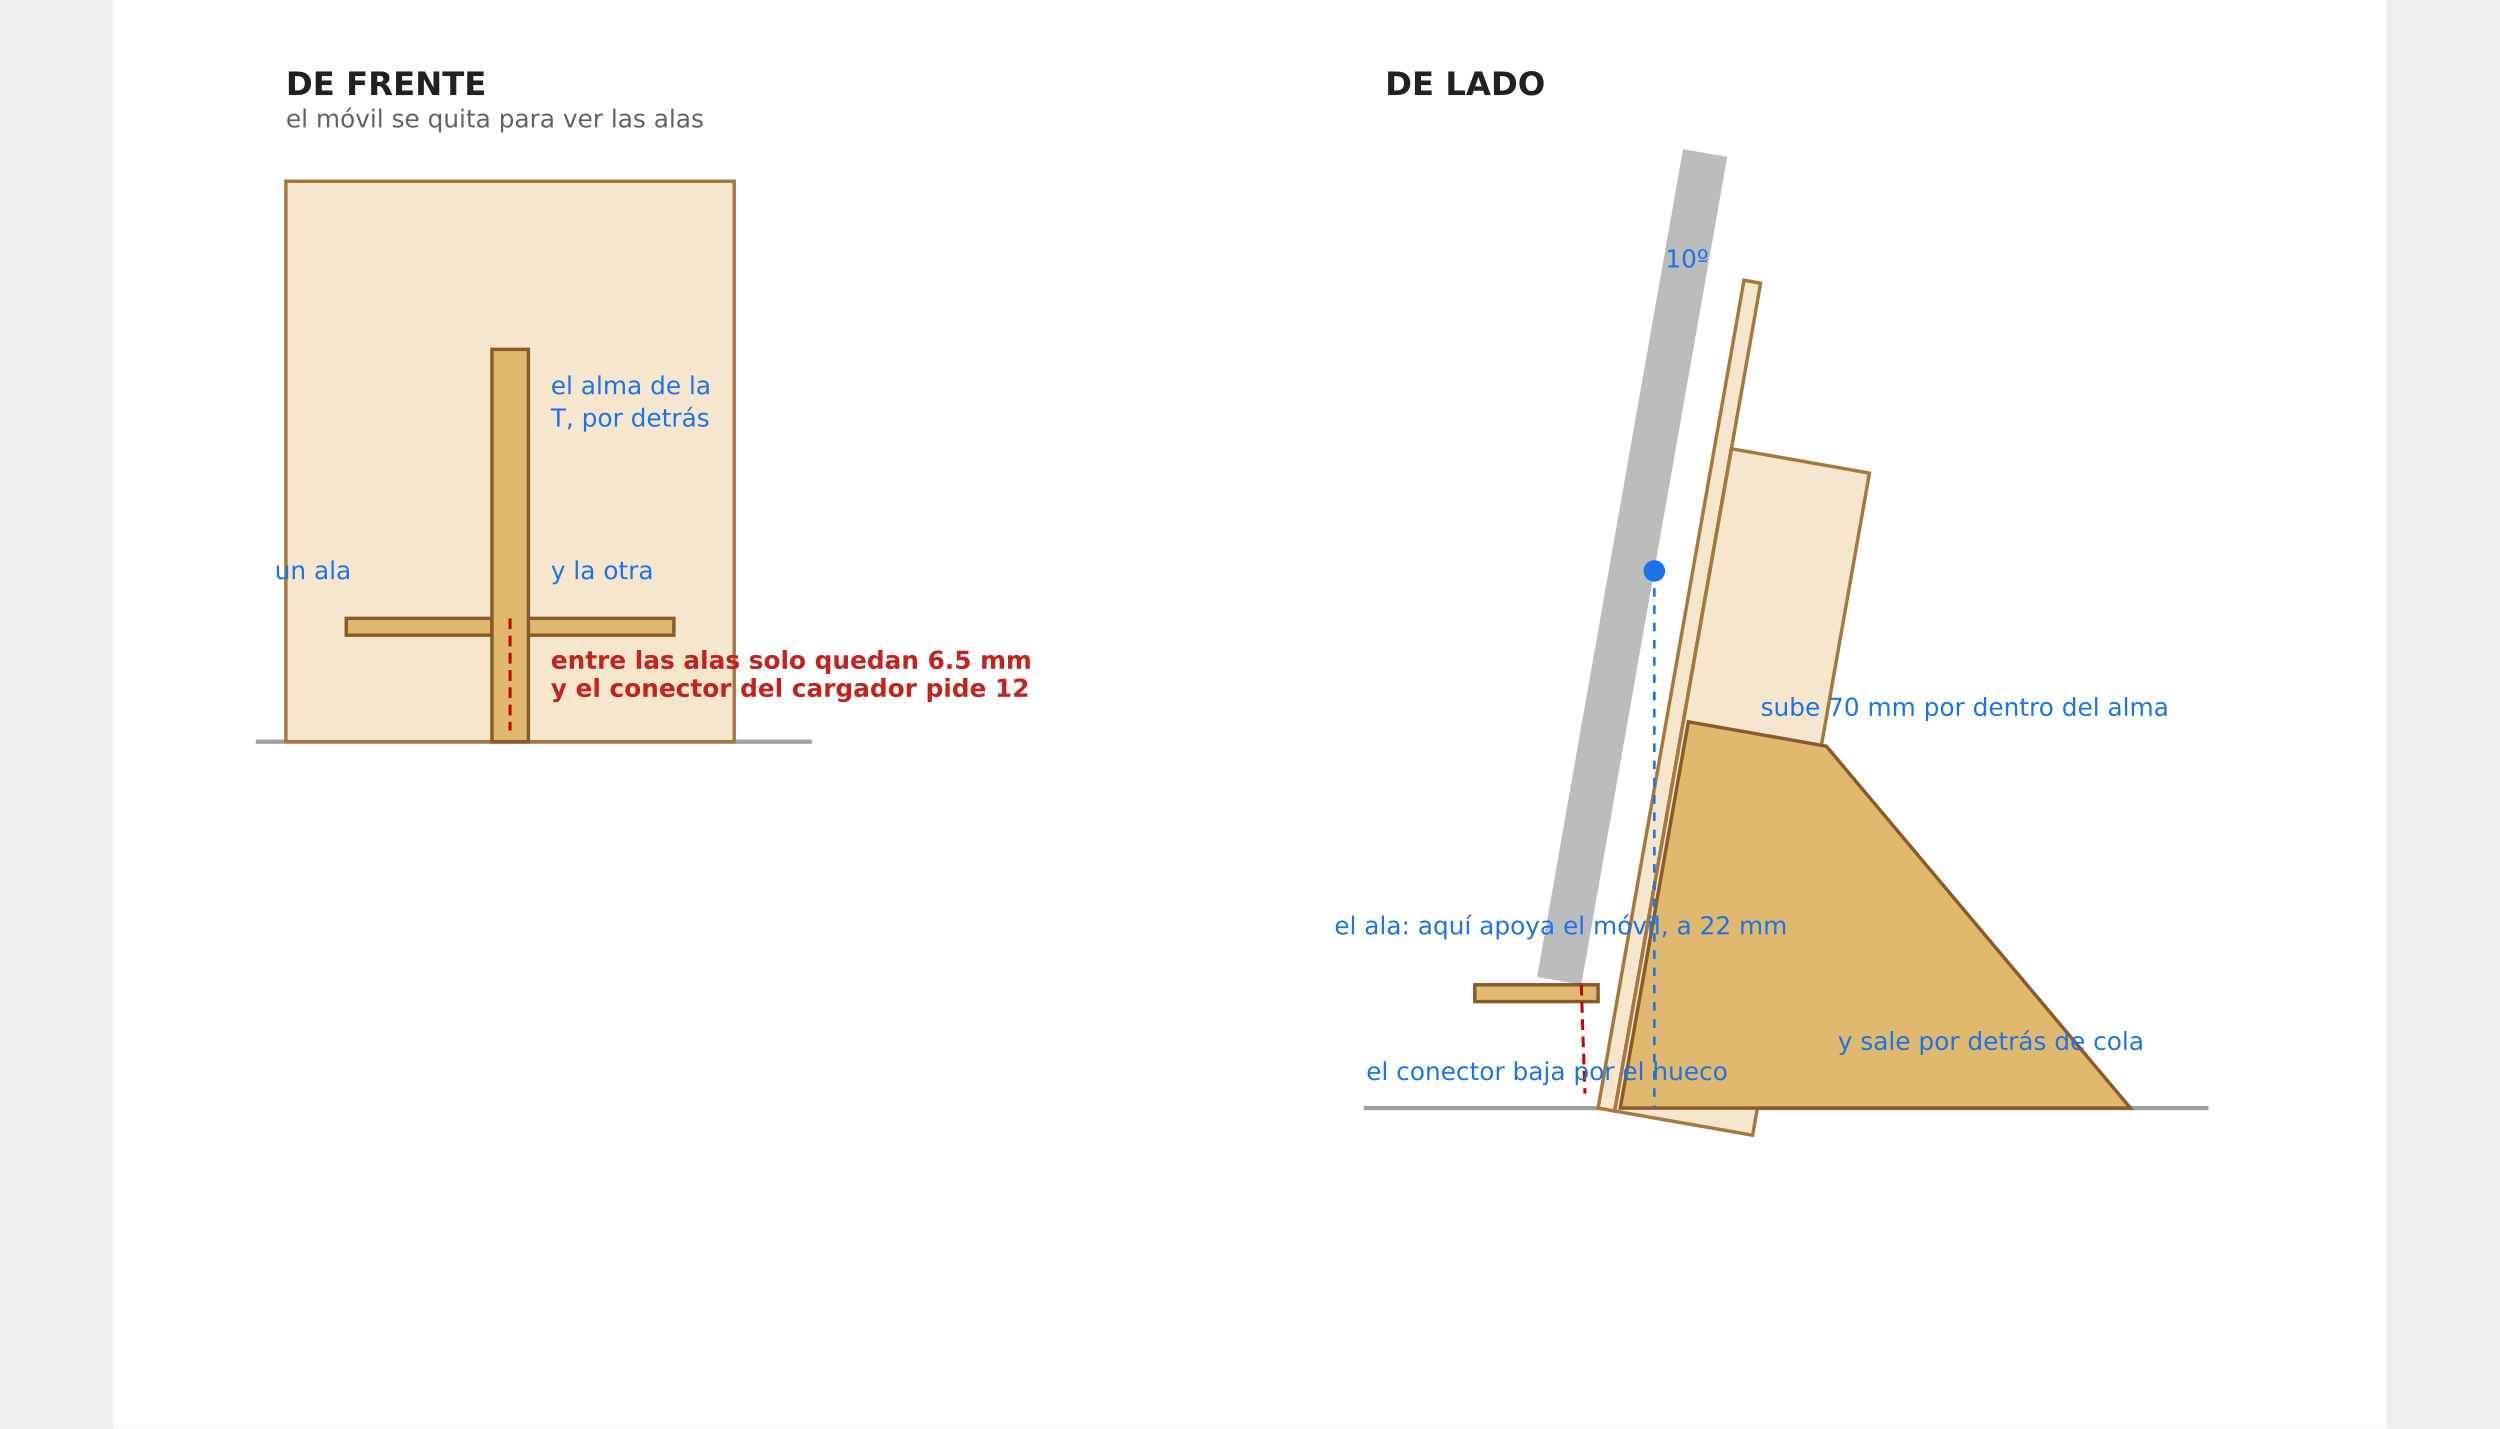
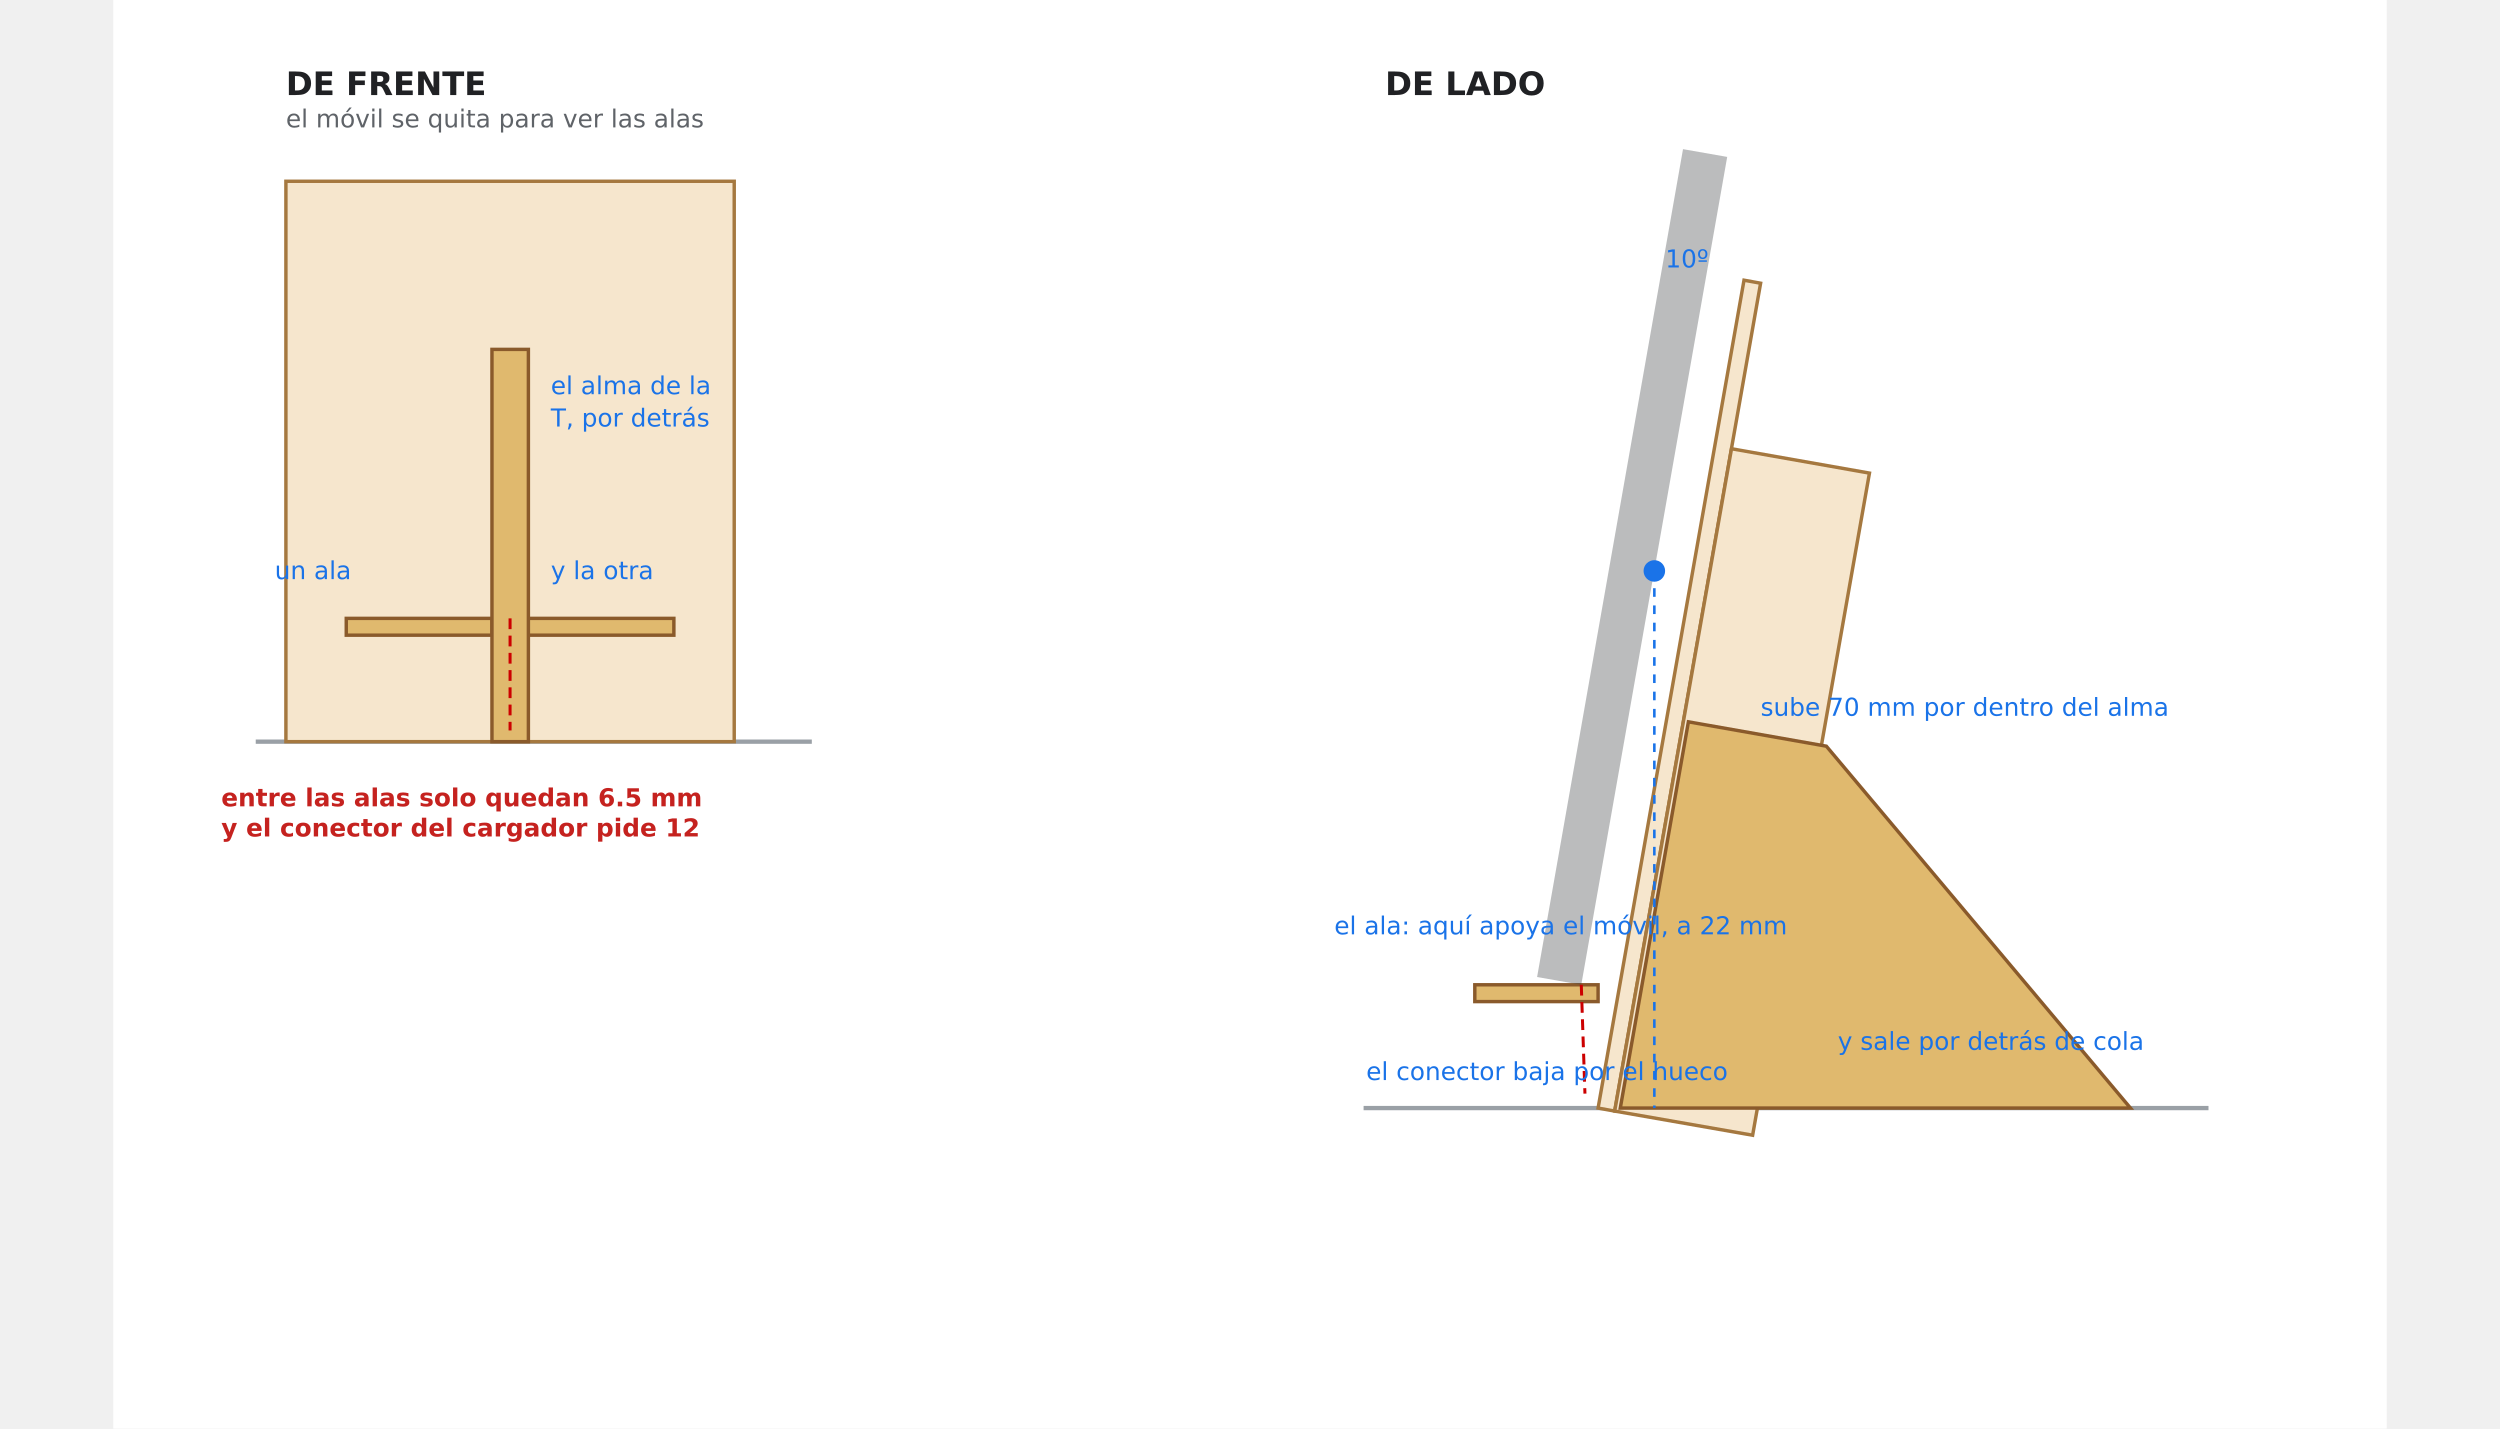
<svg xmlns="http://www.w3.org/2000/svg" viewBox="-30.1 -44.1 1054.8 662.8" width="980" height="560">
  <style>
 text{font-family:"DejaVu Sans",sans-serif}
 .t{font-size:15px;font-weight:700;fill:#202124}.t2{font-size:11.5px;fill:#5f6368}
 .b{font-size:11.5px;fill:#1a73e8}
 .ct{fill:#f6e6cd;stroke:#a5783f;stroke-width:1.6}
 .p2{fill:#e0b96e;stroke:#8a5a2b;stroke-width:1.6}
 .mv{fill:#3c4043;opacity:.35}
 .mesa{stroke:#9aa0a6;stroke-width:2}
 .plom{stroke:#1a73e8;stroke-width:1.2;stroke-dasharray:4 4}
 .pr{font-size:11.5px;fill:#c5221f;font-weight:600}
 .cab{stroke:#c00;stroke-width:1.4;fill:none;stroke-dasharray:5 3}
</style>
  <rect x="-30.1" y="-44.1" width="1054.8" height="662.8" fill="#fff" />
  <text class="t" x="50" y="0">DE FRENTE</text>
  <text class="t2" x="50" y="15">el móvil se quita para ver las alas</text>
  <path class="mesa" d="M36 300 H294" />
  <rect class="ct" x="50.0" y="40.0" width="208.0" height="260.0" />
  <rect class="p2" x="78.0" y="242.8" width="67.6" height="7.8" />
  <rect class="p2" x="162.4" y="242.8" width="67.6" height="7.8" />
  <rect class="p2" x="145.6" y="118.0" width="16.9" height="182.0" />
  <path class="cab" d="M154.0 242.8 v52.0" />
-   <text class="pr" x="172.9" y="266.2">entre las alas solo quedan 6.5 mm</text>
-   <text class="pr" x="172.9" y="279.2">y el conector del cargador pide 12</text>
+   <text class="pr" x="20" y="330">entre las alas solo quedan 6.5 mm</text>
+   <text class="pr" x="20" y="344">y el conector del cargador pide 12</text>
  <text class="b" x="44.8" y="224.6">un ala</text>
  <text class="b" x="172.9" y="224.6">y la otra</text>
  <text class="b" x="172.9" y="138.8">el alma de la<tspan x="172.9" dy="15">T, por detrás</tspan>
  </text>
  <text class="t" x="560" y="0">DE LADO</text>
  <path class="mesa" d="M550 470 H942" />
  <path class="ct" d="M658.8 470.0 L726.5 85.9 L734.2 87.3 L666.5 471.4 Z" />
  <path class="ct" d="M666.5 471.4 L720.7 164.1 L784.7 175.4 L730.5 482.6 Z" />
  <path class="p2" d="M669.1 470.0 L669.1 470.0 L700.7 290.8 L764.7 302.1 L905.8 470.0 Z" />
  <rect class="p2" x="601.6" y="412.8" width="57.2" height="7.8" />
  <path class="mv" d="M651.0 412.8 L718.7 28.7 L698.2 25.1 L630.5 409.2 Z" />
  <path class="cab" d="M651.0 412.8 L652.7 463.3" />
  <circle cx="684.9" cy="220.8" r="5" fill="#1a73e8" />
  <path class="plom" d="M684.9 220.8 V470" />
  <text class="b" x="536.4" y="389.4">el ala: aquí apoya el móvil, a 22 mm</text>
  <text class="b" x="551.2" y="457.0">el conector baja por el hueco</text>
  <text class="b" x="734.2" y="288.0">sube 70 mm por dentro del alma</text>
  <text class="b" x="770.0" y="443.0">y sale por detrás de cola</text>
  <text class="b" x="690.0" y="80.0">10º</text>
</svg>
